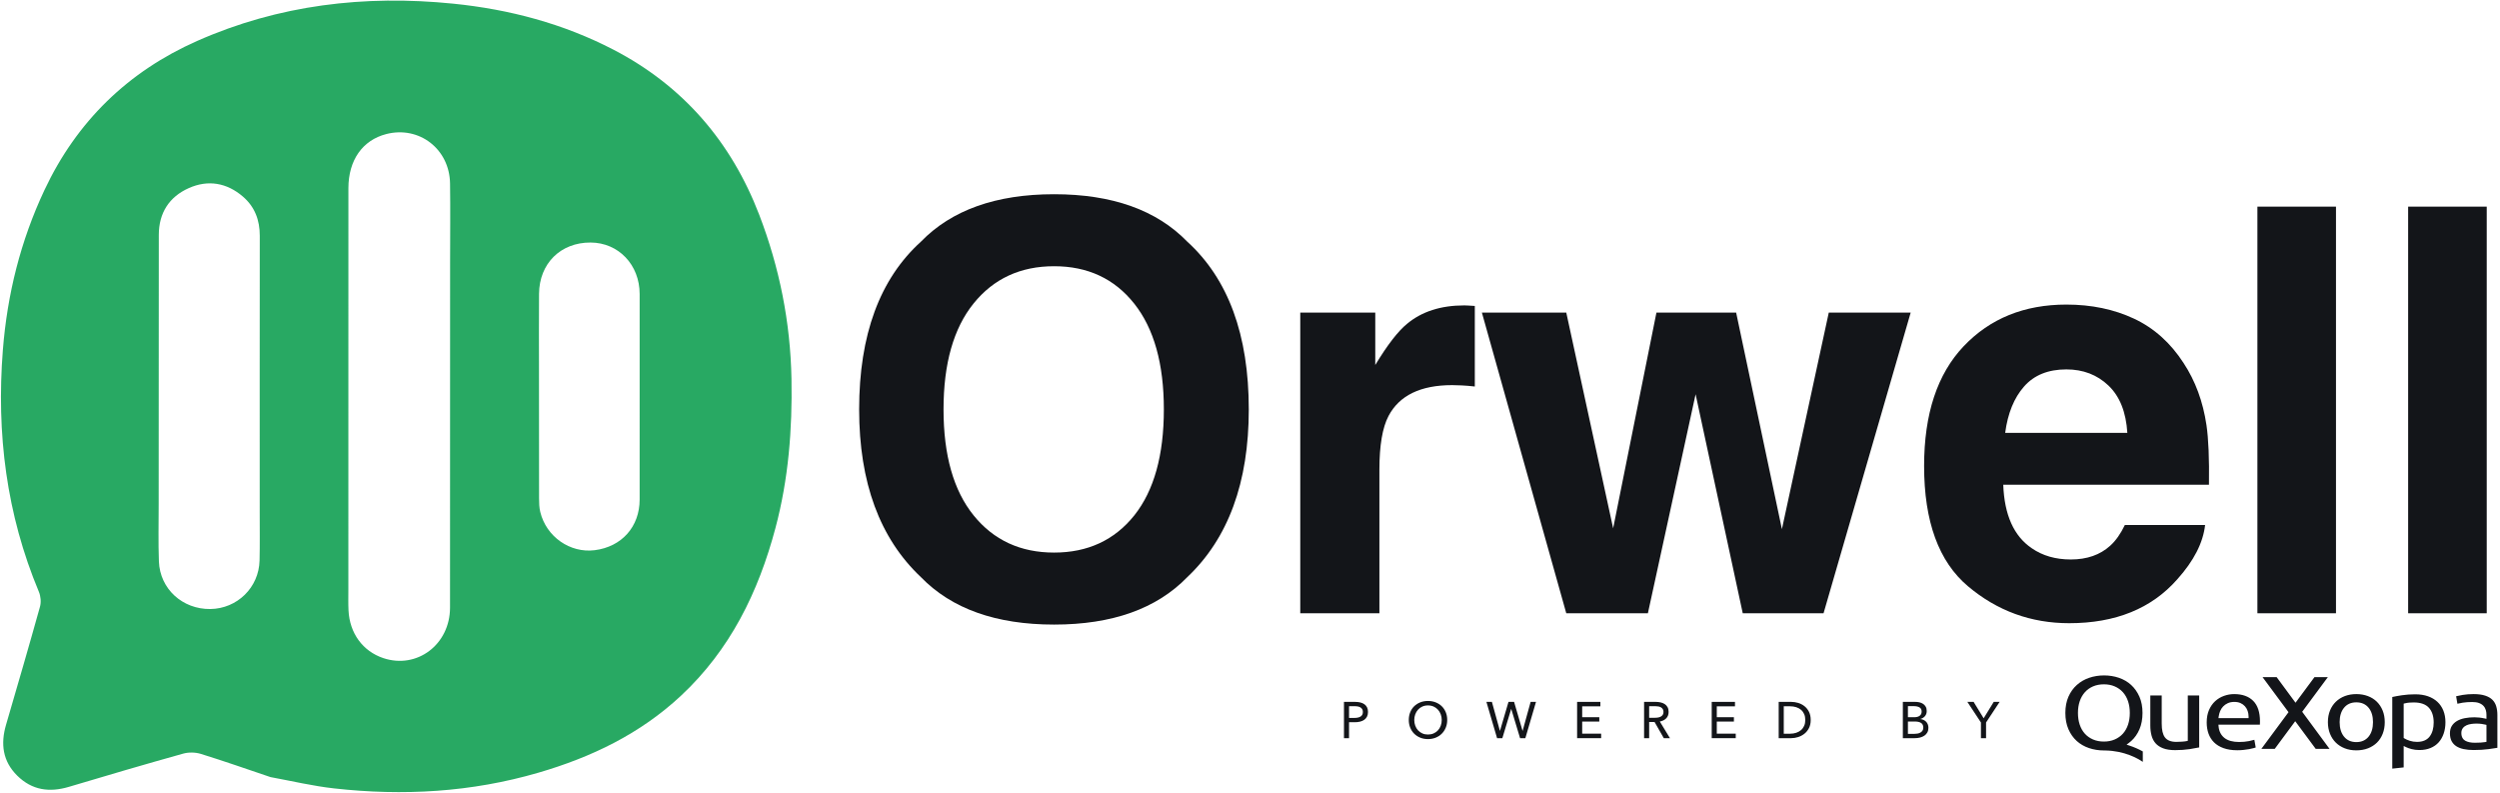
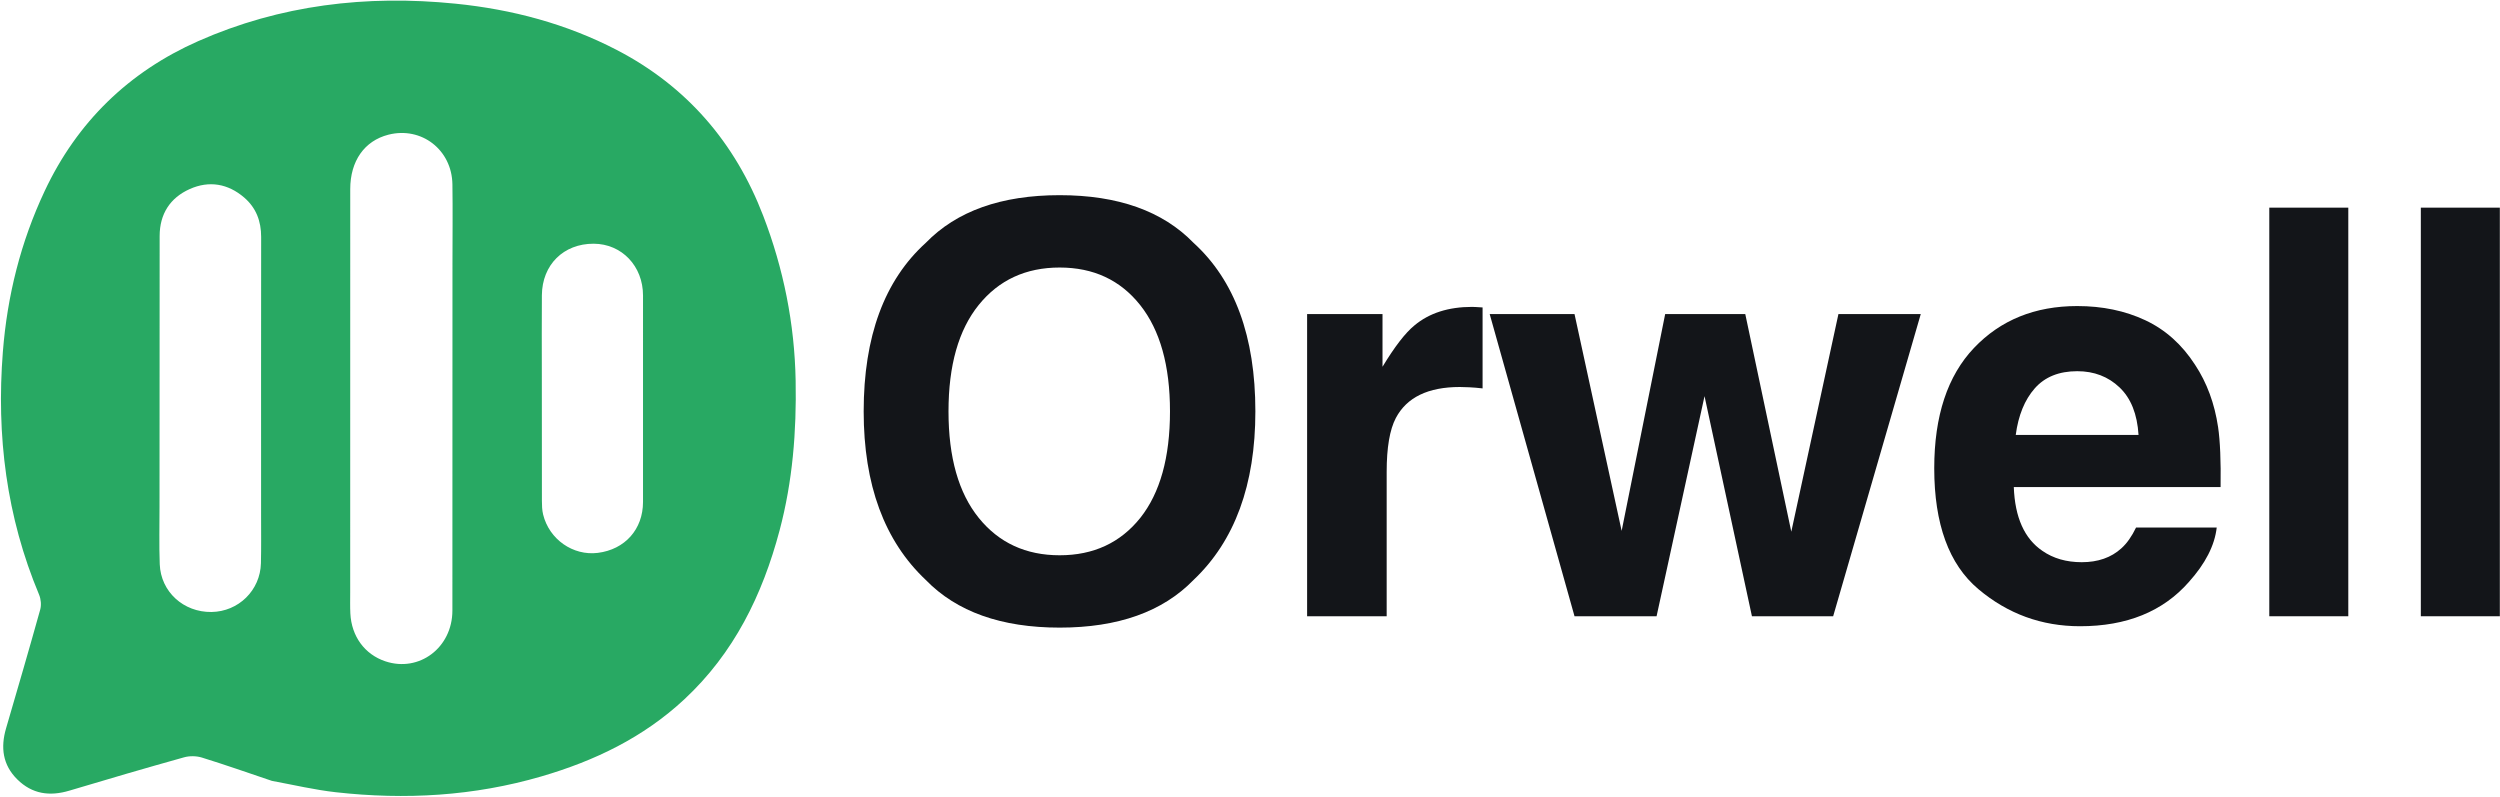
- <svg xmlns="http://www.w3.org/2000/svg" width="1239px" height="393px" viewBox="0 0 1239 393" version="1.1">
+ <svg xmlns="http://www.w3.org/2000/svg" width="1233px" height="393px" viewBox="0 0 1233 393" version="1.1">
  <g id="Page-1" stroke="none" stroke-width="1" fill="none" fill-rule="evenodd">
-     <g id="Group-3" transform="translate(0.476168, 0.294095)">
-       <g id="Orwell-Copy-3" transform="translate(425.4879, 95.96623)" fill="#131519" fill-rule="nonzero">
+     <g id="Group-3" transform="translate(0.476168, 0.294095)" fill-rule="nonzero">
+       <g id="Orwell-Copy-3" transform="translate(425.4879, 95.96623)" fill="#131519">
        <path d="M96.66,213.281 C67.858,213.281 45.846,205.443 30.625,189.766 C10.208,170.534 0,142.826 0,106.641 C0,69.727 10.208,42.018 30.625,23.516 C45.846,7.839 67.858,0 96.66,0 C125.462,0 147.474,7.839 162.695,23.516 C183.021,42.018 193.184,69.727 193.184,106.641 C193.184,142.826 183.021,170.534 162.695,189.766 C147.474,205.443 125.462,213.281 96.66,213.281 Z M136.445,159.141 C146.198,146.836 151.074,129.336 151.074,106.641 C151.074,84.036 146.175,66.559 136.377,54.209 C126.579,41.859 113.34,35.684 96.66,35.684 C79.98,35.684 66.673,41.836 56.738,54.141 C46.803,66.445 41.836,83.945 41.836,106.641 C41.836,129.336 46.803,146.836 56.738,159.141 C66.673,171.445 79.98,177.598 96.66,177.598 C113.34,177.598 126.602,171.445 136.445,159.141 Z" id="Shape" />
        <path d="M294.035,94.609 C278.358,94.609 267.831,99.714 262.453,109.922 C259.445,115.664 257.942,124.505 257.942,136.445 L257.942,207.676 L218.703,207.676 L218.703,58.652 L255.891,58.652 L255.891,84.629 C261.906,74.694 267.147,67.904 271.613,64.258 C278.905,58.151 288.384,55.098 300.051,55.098 C300.78,55.098 301.395,55.12 301.897,55.166 C302.398,55.212 303.514,55.28 305.246,55.371 L305.246,95.293 C302.785,95.02 300.598,94.837 298.684,94.746 C296.77,94.655 295.22,94.609 294.035,94.609 Z" id="Path" />
        <polygon id="Path" points="438.09 207.676 414.711 99.121 391.059 207.676 350.59 207.676 308.754 58.652 350.59 58.652 373.832 165.566 395.297 58.652 434.809 58.652 457.504 165.977 480.746 58.652 521.352 58.652 478.149 207.676" />
        <path d="M667.321,163.926 C666.318,172.767 661.715,181.745 653.512,190.859 C640.752,205.352 622.887,212.598 599.918,212.598 C580.96,212.598 564.235,206.491 549.743,194.277 C535.25,182.064 528.004,162.194 528.004,134.668 C528.004,108.874 534.544,89.095 547.623,75.332 C560.703,61.569 577.679,54.688 598.551,54.688 C610.947,54.688 622.112,57.012 632.047,61.66 C641.982,66.309 650.185,73.646 656.657,83.672 C662.49,92.513 666.273,102.767 668.004,114.434 C669.007,121.27 669.417,131.113 669.235,143.965 L567.243,143.965 C567.789,158.913 572.483,169.395 581.325,175.41 C586.702,179.147 593.174,181.016 600.739,181.016 C608.76,181.016 615.276,178.737 620.289,174.18 C623.024,171.719 625.439,168.301 627.536,163.926 L667.321,163.926 Z M628.766,118.262 C628.128,107.962 625.006,100.146 619.401,94.814 C613.795,89.482 606.845,86.816 598.551,86.816 C589.528,86.816 582.532,89.642 577.565,95.293 C572.597,100.944 569.476,108.6 568.2,118.262 L628.766,118.262 Z" id="Shape" />
        <polygon id="Path" points="693.251 6.152 732.215 6.152 732.215 207.676 693.251 207.676" />
        <polygon id="Path" points="767.989 6.152 806.954 6.152 806.954 207.676 767.989 207.676" />
      </g>
-       <path d="M1147.646,370.834 L1137.491,357.135 L1127.345,370.834 L1120.71,370.834 L1134.171,352.659 L1121.301,335.299 L1128.289,335.299 L1137.64,347.977 L1147.031,335.299 L1153.666,335.299 L1140.949,352.465 L1154.498,370.834 L1147.646,370.834 Z M1232.31,367.364 L1231.694,367.48 C1230.493,367.705 1228.803,367.815 1226.527,367.815 C1224.594,367.815 1223.02,367.485 1221.846,366.838 C1220.938,366.336 1219.856,365.262 1219.856,362.987 C1219.856,362.034 1220.108,361.219 1220.604,360.569 C1221.074,359.952 1221.702,359.468 1222.471,359.131 C1223.184,358.819 1223.989,358.603 1224.861,358.487 C1225.694,358.376 1226.532,358.319 1227.355,358.319 C1228.296,358.319 1229.168,358.376 1229.945,358.487 C1230.73,358.6 1231.321,358.711 1231.75,358.827 L1232.31,358.978 L1232.31,367.364 Z M1237.136,349.707 C1236.759,348.462 1236.127,347.39 1235.257,346.523 C1234.378,345.649 1233.173,344.954 1231.677,344.46 C1230.141,343.952 1228.21,343.695 1225.935,343.695 C1224.01,343.695 1222.18,343.836 1220.495,344.112 C1219.174,344.33 1218.092,344.549 1217.268,344.763 L1217.898,348.487 C1218.655,348.29 1219.545,348.112 1220.555,347.954 C1221.967,347.736 1223.538,347.625 1225.226,347.625 C1226.524,347.625 1227.633,347.782 1228.522,348.095 C1229.439,348.42 1230.194,348.888 1230.768,349.49 C1231.342,350.092 1231.751,350.8 1231.982,351.594 C1232.201,352.339 1232.31,353.13 1232.31,353.949 L1232.31,355.961 L1231.398,355.764 C1230.44,355.557 1229.532,355.408 1228.7,355.322 C1227.851,355.236 1227.04,355.193 1226.29,355.193 C1224.651,355.193 1223.057,355.342 1221.551,355.633 C1220.084,355.919 1218.78,356.392 1217.676,357.041 C1216.605,357.67 1215.746,358.494 1215.125,359.49 C1214.514,360.467 1214.205,361.696 1214.205,363.147 C1214.205,364.686 1214.483,365.986 1215.032,367.009 C1215.579,368.032 1216.349,368.875 1217.324,369.514 C1218.324,370.171 1219.56,370.656 1221,370.957 C1222.482,371.266 1224.143,371.423 1225.935,371.423 C1228.686,371.423 1231.191,371.272 1233.377,370.974 C1235.196,370.729 1236.653,370.508 1237.724,370.318 L1237.724,354.002 C1237.724,352.445 1237.525,351 1237.136,349.707 L1237.136,349.707 Z M1077.968,371.476 C1075.588,371.476 1073.577,371.169 1071.992,370.563 C1070.438,369.967 1069.185,369.137 1068.267,368.095 C1067.341,367.045 1066.669,365.771 1066.271,364.309 C1065.857,362.795 1065.647,361.11 1065.647,359.296 L1065.647,344.39 L1071.296,344.39 L1071.296,358.28 C1071.296,361.477 1071.821,363.727 1072.9,365.16 C1074.012,366.637 1075.916,367.385 1078.56,367.385 C1079.454,367.385 1080.398,367.349 1081.365,367.277 C1082.378,367.202 1083.119,367.11 1083.635,366.994 L1084.225,366.86 L1084.225,344.39 L1089.874,344.39 L1089.874,370.128 C1088.607,370.404 1087.016,370.687 1085.132,370.976 C1082.968,371.308 1080.558,371.476 1077.968,371.476 L1077.968,371.476 Z M1114.369,355.619 L1099.43,355.619 L1099.556,354.748 C1099.682,353.87 1099.917,353 1100.254,352.165 C1100.604,351.296 1101.103,350.514 1101.738,349.84 C1102.374,349.165 1103.161,348.613 1104.076,348.199 C1104.998,347.782 1106.077,347.571 1107.284,347.571 C1108.447,347.571 1109.473,347.762 1110.336,348.142 C1111.2,348.524 1111.941,349.054 1112.543,349.718 C1113.143,350.381 1113.605,351.171 1113.912,352.068 C1114.215,352.948 1114.369,353.887 1114.369,354.858 L1114.369,355.619 Z M1116.663,347.057 C1114.434,344.826 1111.259,343.695 1107.225,343.695 C1105.505,343.695 1103.799,343.995 1102.152,344.587 C1100.518,345.174 1099.052,346.058 1097.792,347.214 C1096.535,348.367 1095.512,349.837 1094.751,351.582 C1093.99,353.329 1093.602,355.403 1093.602,357.746 C1093.602,359.754 1093.905,361.618 1094.504,363.29 C1095.093,364.938 1096.009,366.39 1097.224,367.606 C1098.44,368.822 1100.019,369.788 1101.918,370.477 C1103.838,371.175 1106.141,371.529 1108.763,371.529 C1109.802,371.529 1110.831,371.476 1111.821,371.374 C1112.821,371.269 1113.768,371.136 1114.635,370.98 C1115.491,370.824 1116.264,370.651 1116.931,370.461 C1117.304,370.355 1117.63,370.252 1117.91,370.153 L1117.228,366.346 C1116.487,366.575 1115.593,366.792 1114.558,366.997 C1113.079,367.291 1111.428,367.44 1109.651,367.44 C1106.534,367.44 1104.099,366.764 1102.412,365.433 C1100.691,364.075 1099.708,362.141 1099.492,359.685 L1099.419,358.854 L1119.964,358.854 C1119.974,358.703 1119.983,358.546 1119.99,358.38 C1120.009,357.949 1120.019,357.558 1120.019,357.212 C1120.019,352.703 1118.89,349.286 1116.663,347.057 L1116.663,347.057 Z M1173.903,364.752 C1172.437,366.571 1170.379,367.492 1167.785,367.492 C1165.193,367.492 1163.134,366.571 1161.669,364.752 C1160.242,362.982 1159.517,360.57 1159.517,357.586 C1159.517,354.635 1160.242,352.251 1161.672,350.496 C1163.137,348.698 1165.195,347.785 1167.785,347.785 C1170.377,347.785 1172.434,348.698 1173.901,350.496 C1175.329,352.253 1176.054,354.637 1176.054,357.586 C1176.054,360.569 1175.33,362.98 1173.903,364.752 L1173.903,364.752 Z M1180.845,351.858 C1180.156,350.159 1179.187,348.691 1177.968,347.488 C1176.745,346.284 1175.251,345.342 1173.527,344.689 C1171.785,344.029 1169.854,343.695 1167.785,343.695 C1165.719,343.695 1163.798,344.029 1162.077,344.687 C1160.369,345.342 1158.873,346.285 1157.63,347.491 C1156.392,348.695 1155.415,350.162 1154.729,351.858 C1154.039,353.557 1153.691,355.485 1153.691,357.586 C1153.691,359.687 1154.04,361.624 1154.729,363.343 C1155.417,365.053 1156.383,366.532 1157.603,367.736 C1158.827,368.942 1160.313,369.894 1162.025,370.565 C1163.743,371.24 1165.682,371.583 1167.785,371.583 C1169.891,371.583 1171.84,371.24 1173.58,370.565 C1175.31,369.892 1176.806,368.94 1178.028,367.736 C1179.245,366.533 1180.201,365.059 1180.869,363.349 C1181.541,361.631 1181.882,359.691 1181.882,357.586 C1181.882,355.488 1181.533,353.56 1180.845,351.858 L1180.845,351.858 Z M1047.974,366.201 C1046.386,366.881 1044.595,367.226 1042.65,367.226 C1040.666,367.226 1038.855,366.881 1037.268,366.201 C1035.674,365.519 1034.301,364.548 1033.189,363.314 C1032.077,362.081 1031.217,360.568 1030.635,358.818 C1030.059,357.091 1029.767,355.147 1029.767,353.04 C1029.767,350.932 1030.06,348.997 1030.637,347.284 C1031.218,345.555 1032.076,344.044 1033.185,342.798 C1034.299,341.543 1035.672,340.56 1037.268,339.876 C1038.855,339.198 1040.666,338.854 1042.65,338.854 C1044.596,338.854 1046.387,339.198 1047.974,339.876 C1049.566,340.559 1050.939,341.53 1052.053,342.767 C1053.165,343.999 1054.023,345.511 1054.607,347.261 C1055.183,348.993 1055.475,350.936 1055.475,353.04 C1055.475,355.143 1055.183,357.087 1054.607,358.818 C1054.023,360.568 1053.164,362.081 1052.053,363.314 C1050.94,364.548 1049.568,365.519 1047.974,366.201 L1047.974,366.201 Z M1055.261,369.214 L1053.873,368.758 L1055.044,367.876 C1055.523,367.516 1055.879,367.226 1056.199,366.937 C1057.904,365.395 1059.274,363.443 1060.27,361.13 C1061.268,358.813 1061.775,356.09 1061.775,353.04 C1061.775,349.991 1061.26,347.281 1060.243,344.982 C1059.226,342.684 1057.844,340.727 1056.136,339.166 C1054.428,337.605 1052.397,336.415 1050.101,335.632 C1047.78,334.843 1045.293,334.442 1042.71,334.442 C1040.124,334.442 1037.637,334.843 1035.319,335.632 C1033.02,336.416 1030.967,337.607 1029.217,339.172 C1027.473,340.731 1026.073,342.685 1025.058,344.982 C1024.041,347.278 1023.525,349.989 1023.525,353.04 C1023.525,356.092 1024.041,358.813 1025.059,361.126 C1026.074,363.441 1027.455,365.396 1029.161,366.937 C1030.869,368.481 1032.909,369.662 1035.227,370.445 C1037.544,371.229 1040.042,371.629 1042.652,371.635 L1043.404,371.639 L1043.404,371.645 C1052.835,371.833 1059.334,375.526 1061.918,377.294 L1061.918,372.12 C1059.857,370.964 1057.621,369.987 1055.261,369.214 L1055.261,369.214 Z M1204.183,364.679 C1202.835,366.474 1200.712,367.385 1197.873,367.385 C1196.613,367.385 1195.411,367.202 1194.301,366.842 C1193.183,366.479 1192.306,366.096 1191.619,365.667 L1191.262,365.444 L1191.262,348.433 L1191.834,348.29 C1192.583,348.1 1193.353,347.977 1194.121,347.92 C1194.85,347.867 1195.577,347.839 1196.276,347.839 C1199.677,347.839 1202.203,348.733 1203.787,350.494 C1205.349,352.237 1206.141,354.677 1206.141,357.746 C1206.141,360.611 1205.483,362.944 1204.183,364.679 L1204.183,364.679 Z M1210.93,351.858 C1210.245,350.169 1209.253,348.713 1207.983,347.53 C1206.705,346.344 1205.131,345.415 1203.306,344.775 C1201.458,344.129 1199.332,343.801 1196.986,343.801 C1194.671,343.801 1192.438,343.961 1190.352,344.275 C1188.525,344.55 1186.934,344.842 1185.61,345.142 L1185.61,380.642 L1191.262,380.032 L1191.262,369.408 L1192.349,369.951 C1193.086,370.317 1194.053,370.659 1195.222,370.967 C1196.378,371.269 1197.668,371.423 1199.057,371.423 C1201.116,371.423 1202.981,371.082 1204.597,370.41 C1206.198,369.745 1207.55,368.803 1208.612,367.611 C1209.684,366.408 1210.518,364.948 1211.093,363.272 C1211.674,361.578 1211.969,359.683 1211.969,357.638 C1211.969,355.504 1211.619,353.559 1210.93,351.858 L1210.93,351.858 Z" id="Fill-1-Copy-2" fill="#131519" />
-       <g id="POWERED-BY-Copy-2" transform="translate(665.8637, 347.1016)" fill="#131519" fill-rule="nonzero">
-         <path d="M-1.0658141e-14,0.457 L5.486,0.457 C6.452,0.457 7.332,0.555 8.128,0.749 C8.924,0.944 9.601,1.245 10.16,1.651 C10.719,2.057 11.151,2.574 11.455,3.2 C11.76,3.827 11.913,4.58 11.913,5.461 C11.913,6.358 11.748,7.129 11.417,7.772 C11.087,8.416 10.63,8.941 10.046,9.347 C9.461,9.754 8.767,10.054 7.963,10.249 C7.159,10.444 6.291,10.541 5.359,10.541 L2.515,10.541 L2.515,18.44 L-1.0658141e-14,18.44 L-1.0658141e-14,0.457 Z M2.515,8.407 L5.182,8.407 C5.791,8.407 6.354,8.352 6.871,8.242 C7.387,8.132 7.832,7.963 8.204,7.734 C8.577,7.506 8.865,7.205 9.068,6.833 C9.271,6.46 9.373,6.003 9.373,5.461 C9.373,4.919 9.267,4.466 9.055,4.102 C8.843,3.738 8.556,3.442 8.191,3.213 C7.827,2.985 7.391,2.824 6.883,2.731 C6.375,2.637 5.825,2.591 5.232,2.591 L2.515,2.591 L2.515,8.407 Z" id="Shape" />
-         <path d="M51.187,9.423 C51.187,10.812 50.946,12.086 50.463,13.246 C49.981,14.406 49.316,15.405 48.47,16.243 C47.623,17.081 46.615,17.733 45.447,18.199 C44.279,18.665 43.009,18.898 41.637,18.898 C40.265,18.898 39,18.665 37.84,18.199 C36.68,17.733 35.676,17.081 34.83,16.243 C33.983,15.405 33.323,14.406 32.849,13.246 C32.374,12.086 32.137,10.812 32.137,9.423 C32.137,8.018 32.374,6.735 32.849,5.575 C33.323,4.415 33.983,3.425 34.83,2.603 C35.676,1.782 36.68,1.143 37.84,0.686 C39,0.229 40.265,0 41.637,0 C43.009,0 44.279,0.229 45.447,0.686 C46.615,1.143 47.623,1.782 48.47,2.603 C49.316,3.425 49.981,4.415 50.463,5.575 C50.946,6.735 51.187,8.018 51.187,9.423 Z M48.47,9.423 C48.47,8.441 48.309,7.514 47.987,6.642 C47.665,5.77 47.208,5.004 46.615,4.343 C46.023,3.683 45.307,3.162 44.469,2.781 C43.631,2.4 42.687,2.21 41.637,2.21 C40.604,2.21 39.668,2.4 38.83,2.781 C37.992,3.162 37.281,3.683 36.697,4.343 C36.112,5.004 35.659,5.77 35.338,6.642 C35.016,7.514 34.855,8.441 34.855,9.423 C34.855,10.422 35.016,11.362 35.338,12.243 C35.659,13.123 36.117,13.89 36.709,14.541 C37.302,15.193 38.013,15.706 38.843,16.078 C39.673,16.451 40.604,16.637 41.637,16.637 C42.67,16.637 43.61,16.451 44.456,16.078 C45.303,15.706 46.023,15.193 46.615,14.541 C47.208,13.89 47.665,13.123 47.987,12.243 C48.309,11.362 48.47,10.422 48.47,9.423 Z" id="Shape" />
-         <polygon id="Path" points="77.305 14.783 77.356 14.783 81.572 0.457 84.341 0.457 88.532 14.783 88.583 14.783 92.545 0.457 95.212 0.457 89.929 18.44 87.313 18.44 82.944 3.988 82.893 3.988 78.524 18.44 75.908 18.44 70.625 0.457 73.343 0.457" />
-         <polygon id="Path" points="118.104 16.205 127.502 16.205 127.502 18.44 115.589 18.44 115.589 0.457 127.121 0.457 127.121 2.667 118.104 2.667 118.104 8.052 126.587 8.052 126.587 10.211 118.104 10.211" />
-         <path d="M151.308,18.44 L148.793,18.44 L148.793,0.457 L154.559,0.457 C155.423,0.457 156.244,0.546 157.023,0.724 C157.802,0.902 158.483,1.185 159.068,1.575 C159.652,1.964 160.113,2.477 160.452,3.111 C160.79,3.747 160.96,4.521 160.96,5.436 C160.96,6.756 160.553,7.823 159.741,8.636 C158.928,9.449 157.878,9.965 156.591,10.185 L161.62,18.44 L158.572,18.44 L154,10.439 L151.308,10.439 L151.308,18.44 Z M151.308,8.331 L154.203,8.331 C154.796,8.331 155.346,8.28 155.854,8.179 C156.362,8.077 156.807,7.912 157.188,7.684 C157.569,7.455 157.869,7.159 158.09,6.795 C158.31,6.43 158.42,5.977 158.42,5.436 C158.42,4.894 158.31,4.441 158.09,4.077 C157.869,3.713 157.577,3.421 157.213,3.2 C156.849,2.98 156.422,2.824 155.931,2.731 C155.44,2.637 154.923,2.591 154.381,2.591 L151.308,2.591 L151.308,8.331 Z" id="Shape" />
-         <polygon id="Path" points="184.842 16.205 194.24 16.205 194.24 18.44 182.328 18.44 182.328 0.457 193.859 0.457 193.859 2.667 184.842 2.667 184.842 8.052 193.326 8.052 193.326 10.211 184.842 10.211" />
-         <path d="M215.532,0.457 L221.704,0.457 C222.855,0.457 224.007,0.627 225.158,0.965 C226.31,1.304 227.351,1.837 228.283,2.565 C229.214,3.294 229.967,4.225 230.543,5.359 C231.119,6.494 231.407,7.857 231.407,9.449 C231.407,10.99 231.119,12.323 230.543,13.449 C229.967,14.575 229.214,15.507 228.283,16.243 C227.351,16.98 226.31,17.53 225.158,17.894 C224.007,18.258 222.855,18.44 221.704,18.44 L215.532,18.44 L215.532,0.457 Z M218.046,16.231 L221.196,16.231 C222.28,16.231 223.283,16.078 224.206,15.773 C225.129,15.469 225.925,15.028 226.593,14.453 C227.262,13.877 227.783,13.166 228.156,12.319 C228.528,11.472 228.714,10.516 228.714,9.449 C228.714,8.331 228.528,7.349 228.156,6.502 C227.783,5.656 227.262,4.949 226.593,4.381 C225.925,3.814 225.129,3.382 224.206,3.086 C223.283,2.79 222.28,2.642 221.196,2.642 L218.046,2.642 L218.046,16.231 Z" id="Shape" />
-         <path d="M277.089,0.457 L283.286,0.457 C283.964,0.457 284.641,0.533 285.318,0.686 C285.996,0.838 286.601,1.092 287.134,1.448 C287.668,1.803 288.1,2.269 288.43,2.845 C288.76,3.421 288.925,4.14 288.925,5.004 C288.925,6.003 288.637,6.841 288.061,7.518 C287.486,8.196 286.724,8.661 285.775,8.915 L285.775,8.966 C286.351,9.034 286.885,9.182 287.376,9.411 C287.867,9.639 288.29,9.94 288.646,10.312 C289.001,10.685 289.276,11.125 289.471,11.633 C289.666,12.141 289.763,12.708 289.763,13.335 C289.763,14.199 289.585,14.952 289.23,15.596 C288.874,16.239 288.392,16.768 287.782,17.183 C287.172,17.598 286.457,17.911 285.636,18.123 C284.814,18.335 283.938,18.44 283.007,18.44 L277.089,18.44 L277.089,0.457 Z M279.603,8.052 L282.88,8.052 C283.354,8.052 283.807,7.997 284.239,7.887 C284.671,7.777 285.047,7.607 285.369,7.379 C285.691,7.15 285.945,6.862 286.131,6.515 C286.317,6.168 286.41,5.749 286.41,5.258 C286.41,4.293 286.055,3.603 285.344,3.188 C284.632,2.773 283.676,2.565 282.473,2.565 L279.603,2.565 L279.603,8.052 Z M279.603,16.307 L282.753,16.307 C283.278,16.307 283.807,16.26 284.34,16.167 C284.874,16.074 285.356,15.909 285.788,15.672 C286.22,15.435 286.567,15.117 286.83,14.719 C287.092,14.321 287.223,13.818 287.223,13.208 C287.223,12.141 286.859,11.371 286.131,10.897 C285.403,10.422 284.353,10.185 282.981,10.185 L279.603,10.185 L279.603,16.307 Z" id="Shape" />
-         <polygon id="Path" points="318.345 18.44 315.805 18.44 315.805 10.668 309.074 0.457 312.172 0.457 317.151 8.585 322.155 0.457 325.076 0.457 318.345 10.668" />
-       </g>
-       <g id="Ascoltare-Copy-7" fill="#28A963" fill-rule="nonzero">
+       <g id="Ascoltare-Copy-7" fill="#28A963">
        <path d="M133.632,384.832 C121.892,380.872 110.577,376.891 99.127,373.346 C96.422,372.509 93.069,372.443 90.345,373.205 C71.428,378.497 52.568,384.003 33.751,389.647 C24.058,392.554 15.403,391.374 8.061,384.113 C0.815,376.947 -0.245,368.352 2.521,358.889 C8.214,339.412 13.9,319.932 19.349,300.387 C19.977,298.134 19.719,295.192 18.807,293.016 C2.699,254.566 -2.314,214.545 0.94,173.181 C3.118,145.497 9.754,119.023 21.543,93.945 C37.539,59.917 63.014,35.148 97.303,19.985 C137.754,2.096 180.278,-2.905 224.112,1.511 C252.046,4.325 278.806,11.416 303.707,24.341 C338.194,42.24 362.073,69.997 375.951,106.154 C385.977,132.277 391.419,159.366 391.936,187.487 C392.395,212.484 390.459,237.077 384.009,261.329 C375.529,293.212 361.508,321.831 337.024,344.625 C316.825,363.431 292.819,374.965 266.519,382.637 C233.207,392.355 199.396,394.27 165.154,390.437 C154.699,389.267 144.385,386.828 133.632,384.832 M222.684,129.161 C222.688,116.317 222.845,103.471 222.657,90.63 C222.407,73.555 207.341,61.98 191.069,66.141 C179.27,69.158 172.265,79.088 172.261,92.984 C172.239,159.318 172.243,225.651 172.241,291.985 C172.241,295.399 172.149,298.819 172.315,302.226 C172.868,313.568 179.411,322.465 189.571,325.864 C206.251,331.445 222.626,319.149 222.645,300.849 C222.706,243.945 222.678,187.041 222.684,129.161 M78.197,249.219 C78.212,258.807 77.947,268.406 78.311,277.981 C78.828,291.574 90.016,301.699 103.79,301.54 C117.135,301.382 127.909,290.852 128.215,277.462 C128.393,269.665 128.293,261.862 128.293,254.061 C128.295,208.232 128.253,162.403 128.324,116.574 C128.336,108.788 125.836,102.182 119.957,97.132 C111.954,90.257 102.661,88.683 93.127,92.932 C83.406,97.263 78.27,105.256 78.26,116.119 C78.218,160.16 78.214,204.202 78.197,249.219 M266.754,183.822 C266.758,204.781 266.745,225.74 266.792,246.699 C266.797,248.956 266.86,251.282 267.39,253.455 C270.38,265.715 282.135,273.904 294.341,272.387 C307.729,270.724 316.643,260.778 316.657,247.304 C316.691,213.347 316.662,179.39 316.662,145.433 C316.662,130.946 306.19,119.959 292.325,119.908 C277.469,119.855 266.906,130.281 266.778,145.314 C266.672,157.824 266.755,170.335 266.754,183.822 Z" id="Shape" />
      </g>
    </g>
  </g>
</svg>
